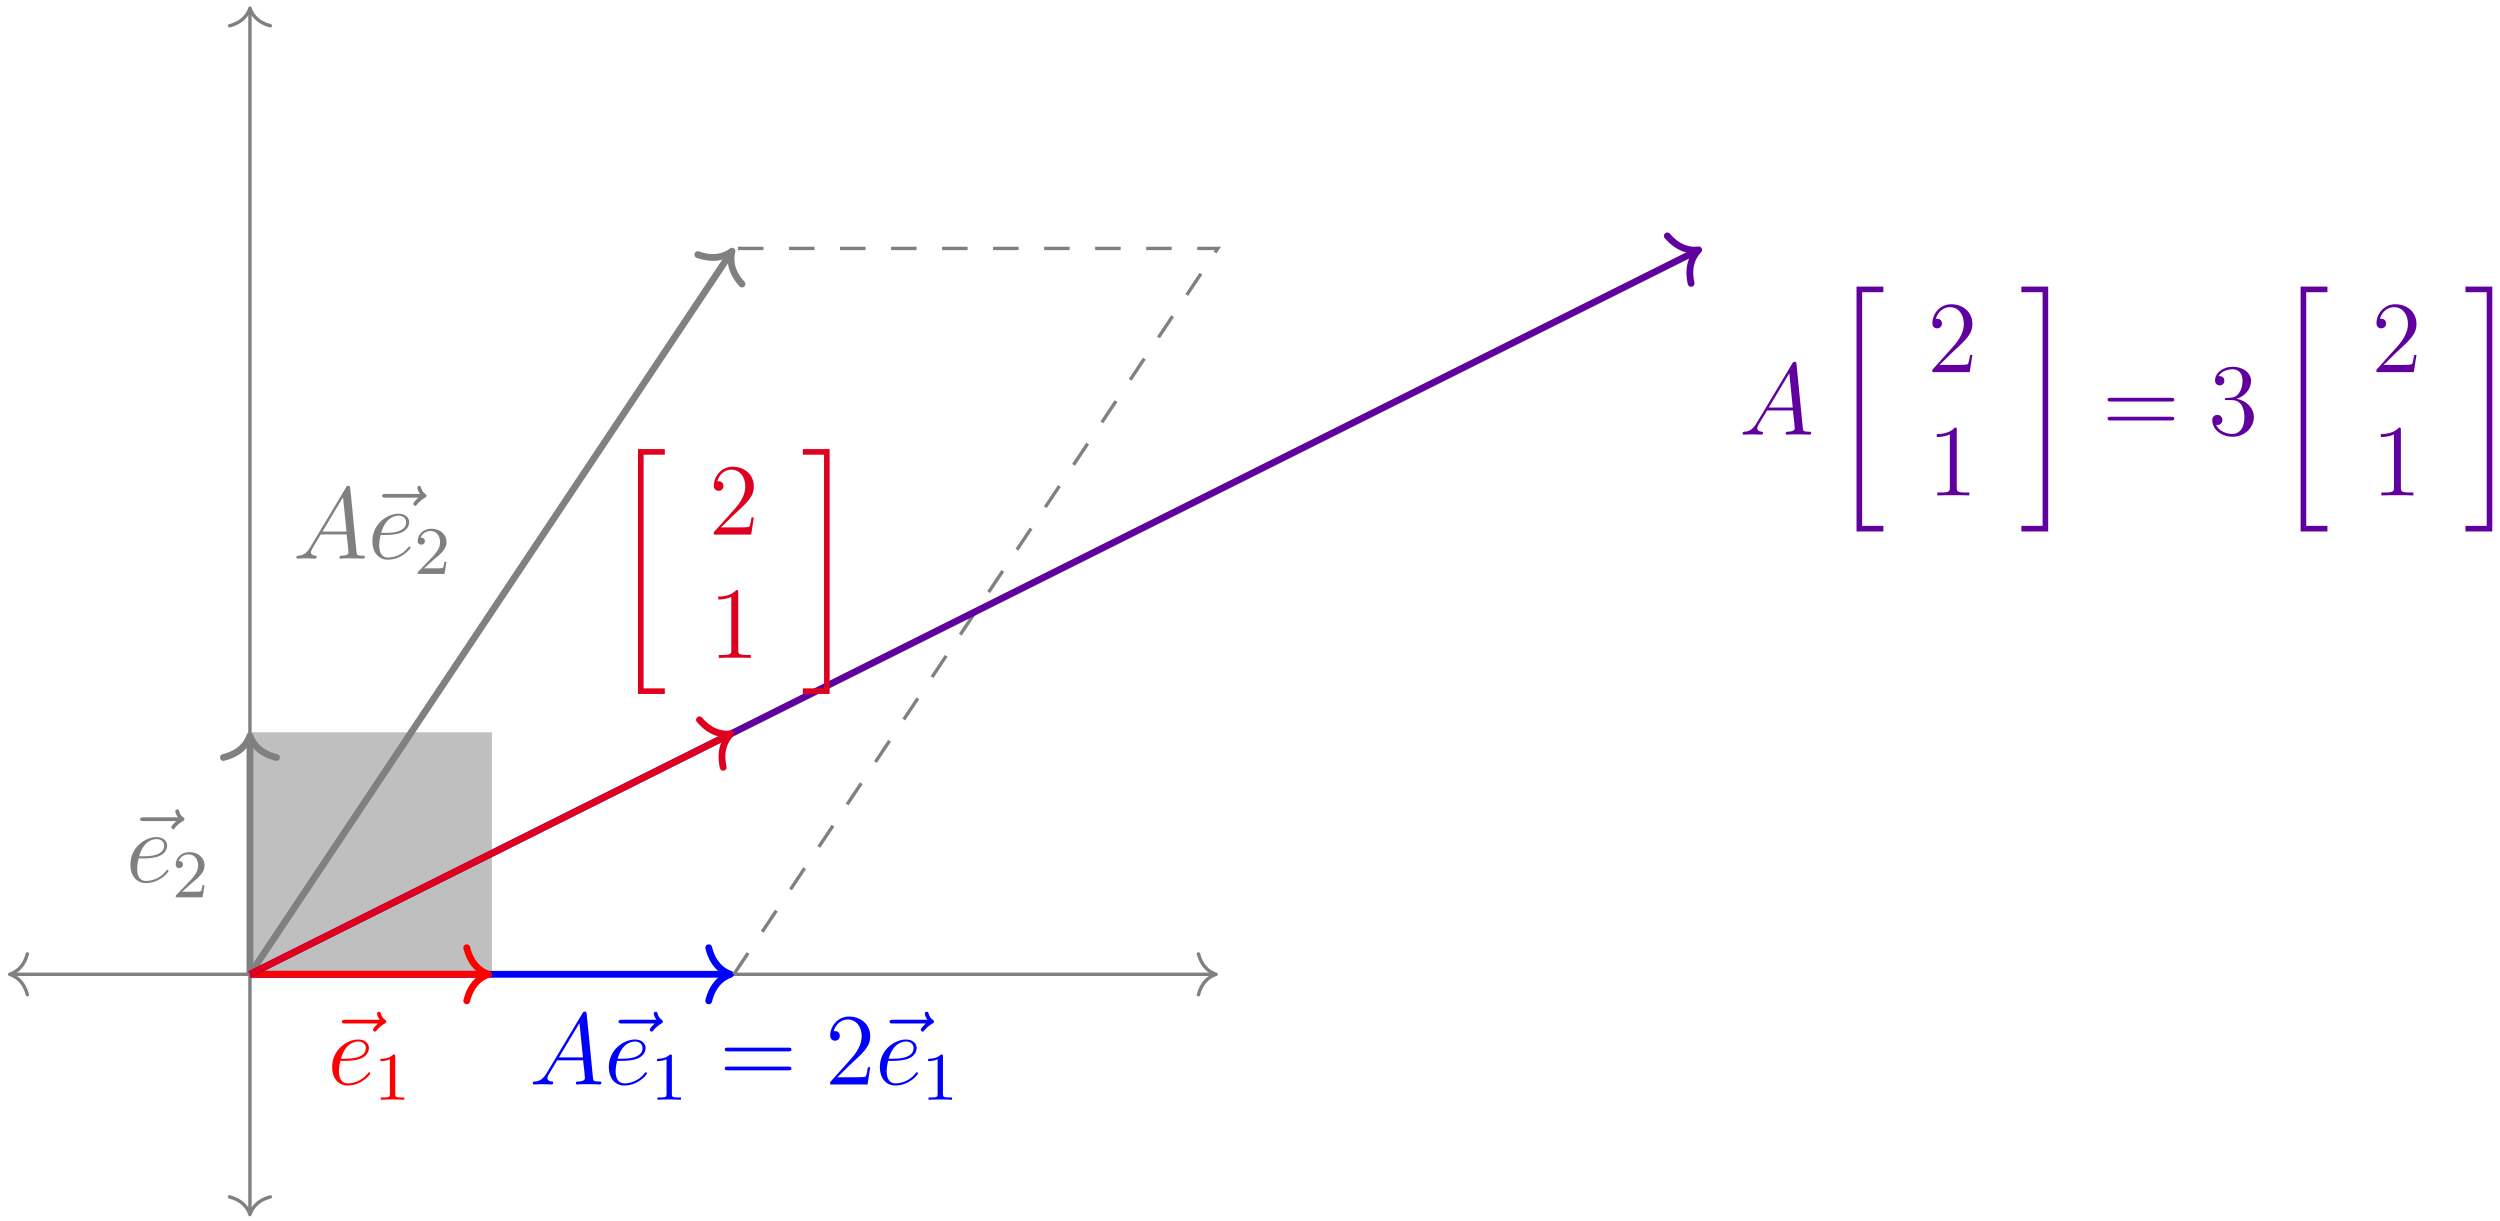
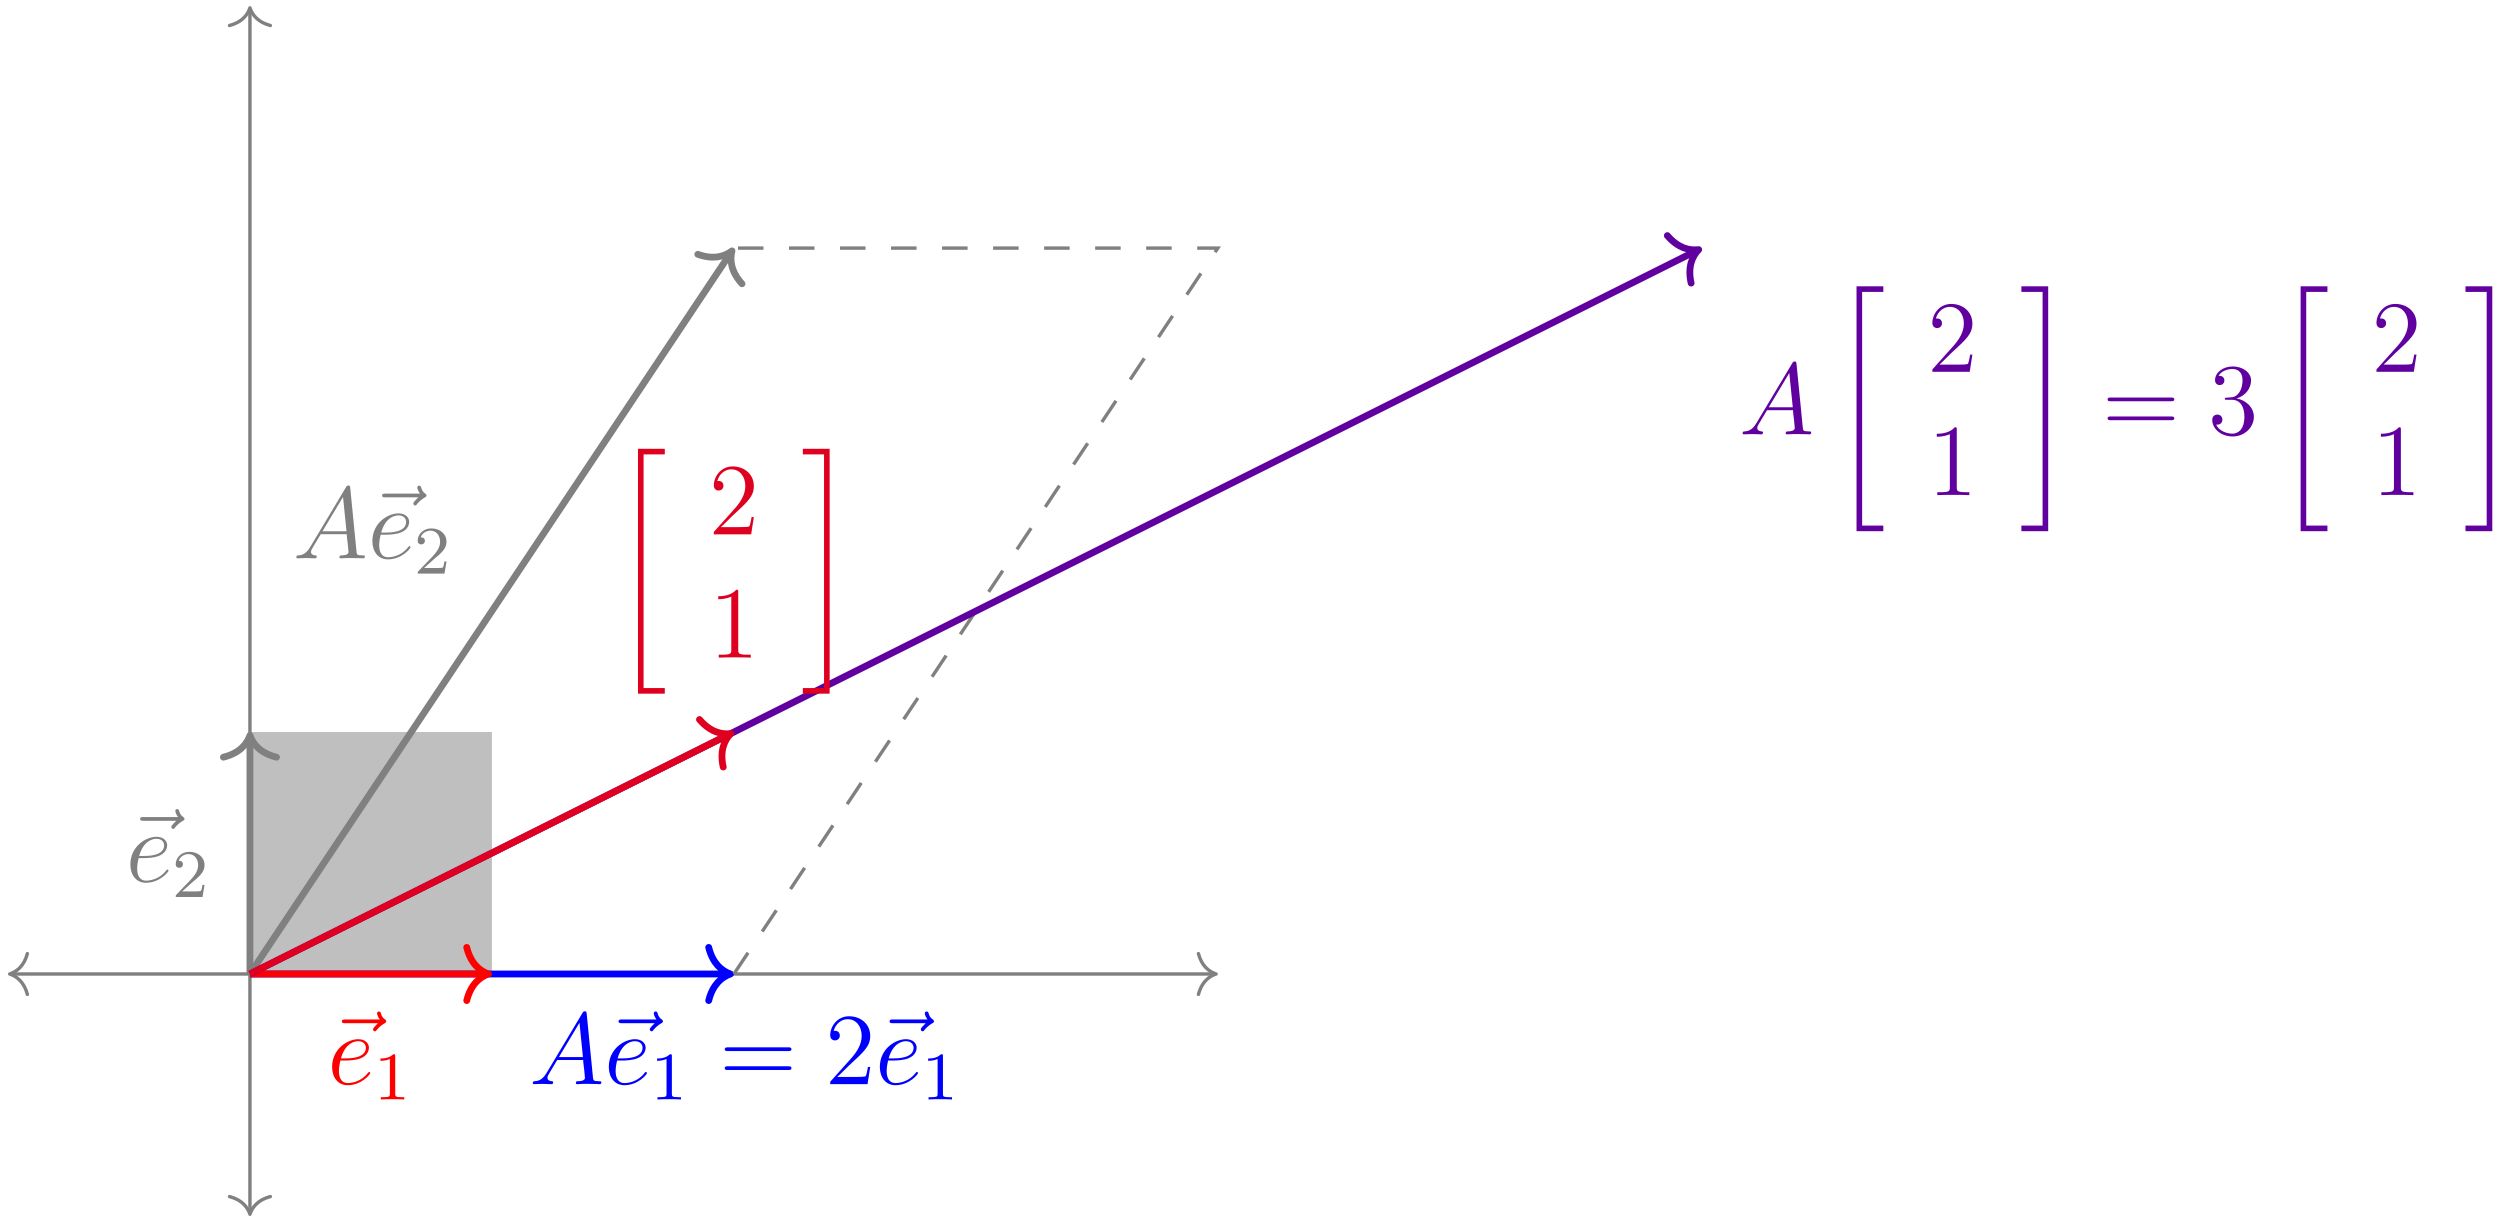
- <svg xmlns="http://www.w3.org/2000/svg" xmlns:xlink="http://www.w3.org/1999/xlink" width="292.88pt" height="143.035pt" viewBox="0 0 292.88 143.035" version="1.1">
+ <svg xmlns="http://www.w3.org/2000/svg" xmlns:xlink="http://www.w3.org/1999/xlink" width="292.88pt" height="143.12pt" viewBox="0 0 292.88 143.12" version="1.1">
  <defs>
    <g>
      <symbol overflow="visible" id="glyph0-0">
        <path style="stroke:none;" d="" />
      </symbol>
      <symbol overflow="visible" id="glyph0-1">
        <path style="stroke:none;" d="M 2.031 -1.328 C 1.609 -0.625 1.203 -0.375 0.641 -0.344 C 0.5 -0.328 0.406 -0.328 0.406 -0.125 C 0.406 -0.047 0.469 0 0.547 0 C 0.766 0 1.297 -0.031 1.516 -0.031 C 1.859 -0.031 2.25 0 2.578 0 C 2.656 0 2.797 0 2.797 -0.234 C 2.797 -0.328 2.703 -0.344 2.625 -0.344 C 2.359 -0.375 2.125 -0.469 2.125 -0.75 C 2.125 -0.922 2.203 -1.047 2.359 -1.312 L 3.266 -2.828 L 6.312 -2.828 C 6.328 -2.719 6.328 -2.625 6.328 -2.516 C 6.375 -2.203 6.516 -0.953 6.516 -0.734 C 6.516 -0.375 5.906 -0.344 5.719 -0.344 C 5.578 -0.344 5.453 -0.344 5.453 -0.125 C 5.453 0 5.562 0 5.625 0 C 5.828 0 6.078 -0.031 6.281 -0.031 L 6.953 -0.031 C 7.688 -0.031 8.219 0 8.219 0 C 8.312 0 8.438 0 8.438 -0.234 C 8.438 -0.344 8.328 -0.344 8.156 -0.344 C 7.5 -0.344 7.484 -0.453 7.453 -0.812 L 6.719 -8.266 C 6.688 -8.516 6.641 -8.531 6.516 -8.531 C 6.391 -8.531 6.328 -8.516 6.219 -8.328 Z M 3.469 -3.172 L 5.875 -7.188 L 6.281 -3.172 Z M 3.469 -3.172 " />
      </symbol>
      <symbol overflow="visible" id="glyph0-2">
        <path style="stroke:none;" d="M 6.391 -7.141 C 6.25 -7 5.812 -6.594 5.812 -6.422 C 5.812 -6.297 5.922 -6.188 6.031 -6.188 C 6.141 -6.188 6.188 -6.266 6.281 -6.391 C 6.562 -6.734 6.891 -6.969 7.156 -7.125 C 7.281 -7.203 7.359 -7.234 7.359 -7.359 C 7.359 -7.469 7.266 -7.531 7.203 -7.594 C 6.859 -7.812 6.781 -8.141 6.734 -8.281 C 6.703 -8.375 6.672 -8.516 6.5 -8.516 C 6.438 -8.516 6.281 -8.469 6.281 -8.297 C 6.281 -8.188 6.359 -7.906 6.594 -7.578 L 2.562 -7.578 C 2.359 -7.578 2.156 -7.578 2.156 -7.344 C 2.156 -7.141 2.375 -7.141 2.562 -7.141 Z M 6.391 -7.141 " />
      </symbol>
      <symbol overflow="visible" id="glyph0-3">
        <path style="stroke:none;" d="M 2.141 -2.766 C 2.469 -2.766 3.281 -2.797 3.844 -3.016 C 4.75 -3.359 4.844 -4.047 4.844 -4.266 C 4.844 -4.797 4.391 -5.266 3.594 -5.266 C 2.344 -5.266 0.531 -4.141 0.531 -2.016 C 0.531 -0.75 1.25 0.125 2.344 0.125 C 3.969 0.125 5 -1.141 5 -1.297 C 5 -1.375 4.922 -1.438 4.875 -1.438 C 4.844 -1.438 4.828 -1.422 4.719 -1.312 C 3.953 -0.297 2.828 -0.125 2.359 -0.125 C 1.688 -0.125 1.328 -0.656 1.328 -1.547 C 1.328 -1.703 1.328 -2.016 1.5 -2.766 Z M 1.562 -3.016 C 2.078 -4.859 3.219 -5.031 3.594 -5.031 C 4.125 -5.031 4.484 -4.719 4.484 -4.266 C 4.484 -3.016 2.562 -3.016 2.062 -3.016 Z M 1.562 -3.016 " />
      </symbol>
      <symbol overflow="visible" id="glyph1-0">
        <path style="stroke:none;" d="" />
      </symbol>
      <symbol overflow="visible" id="glyph1-1">
        <path style="stroke:none;" d="M 2.5 -5.078 C 2.5 -5.297 2.484 -5.297 2.266 -5.297 C 1.938 -4.984 1.516 -4.797 0.766 -4.797 L 0.766 -4.531 C 0.984 -4.531 1.406 -4.531 1.875 -4.734 L 1.875 -0.656 C 1.875 -0.359 1.844 -0.266 1.094 -0.266 L 0.812 -0.266 L 0.812 0 C 1.141 -0.031 1.828 -0.031 2.188 -0.031 C 2.547 -0.031 3.234 -0.031 3.562 0 L 3.562 -0.266 L 3.281 -0.266 C 2.531 -0.266 2.5 -0.359 2.5 -0.656 Z M 2.5 -5.078 " />
      </symbol>
      <symbol overflow="visible" id="glyph1-2">
        <path style="stroke:none;" d="M 2.25 -1.625 C 2.375 -1.75 2.703 -2.016 2.844 -2.125 C 3.328 -2.578 3.797 -3.016 3.797 -3.734 C 3.797 -4.688 3 -5.297 2.016 -5.297 C 1.047 -5.297 0.422 -4.578 0.422 -3.859 C 0.422 -3.469 0.734 -3.422 0.844 -3.422 C 1.016 -3.422 1.266 -3.531 1.266 -3.844 C 1.266 -4.25 0.859 -4.25 0.766 -4.25 C 1 -4.844 1.531 -5.031 1.922 -5.031 C 2.656 -5.031 3.047 -4.406 3.047 -3.734 C 3.047 -2.906 2.469 -2.297 1.516 -1.344 L 0.516 -0.297 C 0.422 -0.219 0.422 -0.203 0.422 0 L 3.562 0 L 3.797 -1.422 L 3.547 -1.422 C 3.531 -1.266 3.469 -0.875 3.375 -0.719 C 3.328 -0.656 2.719 -0.656 2.594 -0.656 L 1.172 -0.656 Z M 2.25 -1.625 " />
      </symbol>
      <symbol overflow="visible" id="glyph2-0">
        <path style="stroke:none;" d="" />
      </symbol>
      <symbol overflow="visible" id="glyph2-1">
        <path style="stroke:none;" d="M 8.062 -3.875 C 8.234 -3.875 8.453 -3.875 8.453 -4.094 C 8.453 -4.312 8.25 -4.312 8.062 -4.312 L 1.031 -4.312 C 0.859 -4.312 0.641 -4.312 0.641 -4.094 C 0.641 -3.875 0.844 -3.875 1.031 -3.875 Z M 8.062 -1.656 C 8.234 -1.656 8.453 -1.656 8.453 -1.859 C 8.453 -2.094 8.25 -2.094 8.062 -2.094 L 1.031 -2.094 C 0.859 -2.094 0.641 -2.094 0.641 -1.875 C 0.641 -1.656 0.844 -1.656 1.031 -1.656 Z M 8.062 -1.656 " />
      </symbol>
      <symbol overflow="visible" id="glyph2-2">
        <path style="stroke:none;" d="M 5.266 -2.016 L 5 -2.016 C 4.953 -1.812 4.859 -1.141 4.75 -0.953 C 4.656 -0.844 3.984 -0.844 3.625 -0.844 L 1.406 -0.844 C 1.734 -1.125 2.469 -1.891 2.766 -2.172 C 4.594 -3.844 5.266 -4.469 5.266 -5.656 C 5.266 -7.031 4.172 -7.953 2.781 -7.953 C 1.406 -7.953 0.578 -6.766 0.578 -5.734 C 0.578 -5.125 1.109 -5.125 1.141 -5.125 C 1.406 -5.125 1.703 -5.312 1.703 -5.688 C 1.703 -6.031 1.484 -6.25 1.141 -6.25 C 1.047 -6.25 1.016 -6.25 0.984 -6.234 C 1.203 -7.047 1.859 -7.609 2.625 -7.609 C 3.641 -7.609 4.266 -6.75 4.266 -5.656 C 4.266 -4.641 3.688 -3.75 3 -2.984 L 0.578 -0.281 L 0.578 0 L 4.953 0 Z M 5.266 -2.016 " />
      </symbol>
      <symbol overflow="visible" id="glyph2-3">
        <path style="stroke:none;" d="M 3.438 -7.656 C 3.438 -7.938 3.438 -7.953 3.203 -7.953 C 2.922 -7.625 2.312 -7.188 1.094 -7.188 L 1.094 -6.844 C 1.359 -6.844 1.953 -6.844 2.625 -7.141 L 2.625 -0.922 C 2.625 -0.484 2.578 -0.344 1.531 -0.344 L 1.156 -0.344 L 1.156 0 C 1.484 -0.031 2.641 -0.031 3.031 -0.031 C 3.438 -0.031 4.578 -0.031 4.906 0 L 4.906 -0.344 L 4.531 -0.344 C 3.484 -0.344 3.438 -0.484 3.438 -0.922 Z M 3.438 -7.656 " />
      </symbol>
      <symbol overflow="visible" id="glyph2-4">
        <path style="stroke:none;" d="M 2.203 -4.297 C 2 -4.281 1.953 -4.266 1.953 -4.156 C 1.953 -4.047 2.016 -4.047 2.219 -4.047 L 2.766 -4.047 C 3.797 -4.047 4.25 -3.203 4.25 -2.062 C 4.25 -0.484 3.438 -0.078 2.844 -0.078 C 2.266 -0.078 1.297 -0.344 0.938 -1.141 C 1.328 -1.078 1.672 -1.297 1.672 -1.719 C 1.672 -2.062 1.422 -2.312 1.094 -2.312 C 0.797 -2.312 0.484 -2.141 0.484 -1.688 C 0.484 -0.625 1.547 0.25 2.875 0.25 C 4.297 0.25 5.359 -0.844 5.359 -2.047 C 5.359 -3.141 4.469 -4 3.328 -4.203 C 4.359 -4.5 5.031 -5.375 5.031 -6.312 C 5.031 -7.25 4.047 -7.953 2.891 -7.953 C 1.703 -7.953 0.812 -7.219 0.812 -6.344 C 0.812 -5.875 1.188 -5.766 1.359 -5.766 C 1.609 -5.766 1.906 -5.953 1.906 -6.312 C 1.906 -6.688 1.609 -6.859 1.344 -6.859 C 1.281 -6.859 1.25 -6.859 1.219 -6.844 C 1.672 -7.656 2.797 -7.656 2.859 -7.656 C 3.25 -7.656 4.031 -7.484 4.031 -6.312 C 4.031 -6.078 4 -5.422 3.641 -4.906 C 3.281 -4.375 2.875 -4.344 2.562 -4.328 Z M 2.203 -4.297 " />
      </symbol>
      <symbol overflow="visible" id="glyph3-0">
        <path style="stroke:none;" d="" />
      </symbol>
      <symbol overflow="visible" id="glyph3-1">
        <path style="stroke:none;" d="M 2.984 28.203 L 6.125 28.203 L 6.125 27.547 L 3.641 27.547 L 3.641 0.172 L 6.125 0.172 L 6.125 -0.484 L 2.984 -0.484 Z M 2.984 28.203 " />
      </symbol>
      <symbol overflow="visible" id="glyph3-2">
        <path style="stroke:none;" d="M 2.656 27.547 L 0.172 27.547 L 0.172 28.203 L 3.312 28.203 L 3.312 -0.484 L 0.172 -0.484 L 0.172 0.172 L 2.656 0.172 Z M 2.656 27.547 " />
      </symbol>
    </g>
  </defs>
  <g id="surface1">
-     <path style=" stroke:none;fill-rule:nonzero;fill:rgb(75%,75%,75%);fill-opacity:1;" d="M 29.281 114.141 L 29.281 85.793 L 57.629 85.793 L 57.629 114.141 Z M 29.281 114.141 " />
-     <path style="fill:none;stroke-width:0.399;stroke-linecap:butt;stroke-linejoin:miter;stroke:rgb(50%,50%,50%);stroke-opacity:1;stroke-miterlimit:10;" d="M -27.949 -0 L 112.989 -0 " transform="matrix(1,0,0,-1,29.281,114.1402)" />
-     <path style="fill:none;stroke-width:0.399;stroke-linecap:round;stroke-linejoin:round;stroke:rgb(50%,50%,50%);stroke-opacity:1;stroke-miterlimit:10;" d="M -2.074 2.391 C -1.695 0.957 -0.851 0.278 0.001 0 C -0.851 -0.281 -1.695 -0.957 -2.074 -2.39 " transform="matrix(-1,0,0,1,1.13345,114.1402)" />
-     <path style="fill:none;stroke-width:0.399;stroke-linecap:round;stroke-linejoin:round;stroke:rgb(50%,50%,50%);stroke-opacity:1;stroke-miterlimit:10;" d="M -2.071 2.39 C -1.696 0.957 -0.852 0.281 -0 -0 C -0.852 -0.278 -1.696 -0.957 -2.071 -2.391 " transform="matrix(1,0,0,-1,142.469,114.1402)" />
-     <path style="fill:none;stroke-width:0.399;stroke-linecap:butt;stroke-linejoin:miter;stroke:rgb(50%,50%,50%);stroke-opacity:1;stroke-miterlimit:10;" d="M 0 -27.95 L 0 112.988 " transform="matrix(1,0,0,-1,29.281,114.1402)" />
-     <path style="fill:none;stroke-width:0.399;stroke-linecap:round;stroke-linejoin:round;stroke:rgb(50%,50%,50%);stroke-opacity:1;stroke-miterlimit:10;" d="M -2.073 2.391 C -1.694 0.957 -0.85 0.278 0.001 0 C -0.85 -0.277 -1.694 -0.957 -2.073 -2.39 " transform="matrix(0,1,1,0,29.281,142.2877)" />
-     <path style="fill:none;stroke-width:0.399;stroke-linecap:round;stroke-linejoin:round;stroke:rgb(50%,50%,50%);stroke-opacity:1;stroke-miterlimit:10;" d="M -2.071 2.39 C -1.692 0.957 -0.849 0.277 -0.001 -0 C -0.849 -0.278 -1.692 -0.957 -2.071 -2.391 " transform="matrix(0,-1,-1,0,29.281,0.95221)" />
-     <path style="fill:none;stroke-width:0.797;stroke-linecap:butt;stroke-linejoin:miter;stroke:rgb(0%,0%,100%);stroke-opacity:1;stroke-miterlimit:10;" d="M 0 -0 L 55.895 -0 " transform="matrix(1,0,0,-1,29.281,114.1402)" />
-     <path style="fill:none;stroke-width:0.797;stroke-linecap:round;stroke-linejoin:round;stroke:rgb(0%,0%,100%);stroke-opacity:1;stroke-miterlimit:10;" d="M -2.549 3.113 C -2.084 1.246 -1.045 0.363 -0.002 -0 C -1.045 -0.364 -2.084 -1.243 -2.549 -3.11 " transform="matrix(1,0,0,-1,85.5761,114.1402)" />
+     <path style=" stroke:none;fill-rule:nonzero;fill:rgb(75%,75%,75%);fill-opacity:1;" d="M 29.281 114.105 L 29.281 85.758 L 57.629 85.758 L 57.629 114.105 Z M 29.281 114.105 " />
+     <path style="fill:none;stroke-width:0.399;stroke-linecap:butt;stroke-linejoin:miter;stroke:rgb(50%,50%,50%);stroke-opacity:1;stroke-miterlimit:10;" d="M -27.949 -0 L 112.989 -0 " transform="matrix(1,0,0,-1,29.281,114.105)" />
+     <path style="fill:none;stroke-width:0.399;stroke-linecap:round;stroke-linejoin:round;stroke:rgb(50%,50%,50%);stroke-opacity:1;stroke-miterlimit:10;" d="M -2.074 2.391 C -1.695 0.958 -0.851 0.278 0.001 0 C -0.851 -0.281 -1.695 -0.957 -2.074 -2.39 " transform="matrix(-1,0,0,1,1.13345,114.105)" />
+     <path style="fill:none;stroke-width:0.399;stroke-linecap:round;stroke-linejoin:round;stroke:rgb(50%,50%,50%);stroke-opacity:1;stroke-miterlimit:10;" d="M -2.071 2.39 C -1.696 0.957 -0.852 0.281 -0 -0 C -0.852 -0.278 -1.696 -0.958 -2.071 -2.391 " transform="matrix(1,0,0,-1,142.469,114.105)" />
+     <path style="fill:none;stroke-width:0.399;stroke-linecap:butt;stroke-linejoin:miter;stroke:rgb(50%,50%,50%);stroke-opacity:1;stroke-miterlimit:10;" d="M 0 -27.95 L 0 112.988 " transform="matrix(1,0,0,-1,29.281,114.105)" />
+     <path style="fill:none;stroke-width:0.399;stroke-linecap:round;stroke-linejoin:round;stroke:rgb(50%,50%,50%);stroke-opacity:1;stroke-miterlimit:10;" d="M -2.073 2.391 C -1.694 0.957 -0.85 0.278 0.001 0 C -0.85 -0.277 -1.694 -0.957 -2.073 -2.39 " transform="matrix(0,1,1,0,29.281,142.2526)" />
+     <path style="fill:none;stroke-width:0.399;stroke-linecap:round;stroke-linejoin:round;stroke:rgb(50%,50%,50%);stroke-opacity:1;stroke-miterlimit:10;" d="M -2.071 2.39 C -1.692 0.957 -0.849 0.277 -0.001 -0 C -0.849 -0.278 -1.692 -0.957 -2.071 -2.391 " transform="matrix(0,-1,-1,0,29.281,0.91703)" />
+     <path style="fill:none;stroke-width:0.797;stroke-linecap:butt;stroke-linejoin:miter;stroke:rgb(0%,0%,100%);stroke-opacity:1;stroke-miterlimit:10;" d="M 0 -0 L 55.895 -0 " transform="matrix(1,0,0,-1,29.281,114.105)" />
+     <path style="fill:none;stroke-width:0.797;stroke-linecap:round;stroke-linejoin:round;stroke:rgb(0%,0%,100%);stroke-opacity:1;stroke-miterlimit:10;" d="M -2.549 3.113 C -2.084 1.246 -1.045 0.363 -0.002 -0 C -1.045 -0.364 -2.084 -1.243 -2.549 -3.11 " transform="matrix(1,0,0,-1,85.5761,114.105)" />
    <g style="fill:rgb(0%,0%,100%);fill-opacity:1;">
-       <use xlink:href="#glyph0-1" x="62.011" y="127.045" />
+       <use xlink:href="#glyph0-1" x="62.011" y="127.01" />
    </g>
    <g style="fill:rgb(0%,0%,100%);fill-opacity:1;">
-       <use xlink:href="#glyph0-2" x="70.308" y="127.045" />
+       <use xlink:href="#glyph0-2" x="70.308" y="127.01" />
    </g>
    <g style="fill:rgb(0%,0%,100%);fill-opacity:1;">
-       <use xlink:href="#glyph0-3" x="70.793" y="127.045" />
+       <use xlink:href="#glyph0-3" x="70.793" y="127.01" />
    </g>
    <g style="fill:rgb(0%,0%,100%);fill-opacity:1;">
-       <use xlink:href="#glyph1-1" x="76.211" y="128.838" />
+       <use xlink:href="#glyph1-1" x="76.211" y="128.803" />
    </g>
    <g style="fill:rgb(0%,0%,100%);fill-opacity:1;">
-       <use xlink:href="#glyph2-1" x="84.265" y="127.045" />
+       <use xlink:href="#glyph2-1" x="84.265" y="127.01" />
    </g>
    <g style="fill:rgb(0%,0%,100%);fill-opacity:1;">
-       <use xlink:href="#glyph2-2" x="96.682" y="127.045" />
+       <use xlink:href="#glyph2-2" x="96.682" y="127.01" />
    </g>
    <g style="fill:rgb(0%,0%,100%);fill-opacity:1;">
-       <use xlink:href="#glyph0-2" x="102.06" y="127.045" />
+       <use xlink:href="#glyph0-2" x="102.06" y="127.01" />
    </g>
    <g style="fill:rgb(0%,0%,100%);fill-opacity:1;">
-       <use xlink:href="#glyph0-3" x="102.545" y="127.045" />
+       <use xlink:href="#glyph0-3" x="102.545" y="127.01" />
    </g>
    <g style="fill:rgb(0%,0%,100%);fill-opacity:1;">
-       <use xlink:href="#glyph1-1" x="107.968" y="128.838" />
+       <use xlink:href="#glyph1-1" x="107.968" y="128.803" />
    </g>
-     <path style="fill:none;stroke-width:0.797;stroke-linecap:butt;stroke-linejoin:miter;stroke:rgb(100%,0%,0%);stroke-opacity:1;stroke-miterlimit:10;" d="M 0 -0 L 27.551 -0 " transform="matrix(1,0,0,-1,29.281,114.1402)" />
-     <path style="fill:none;stroke-width:0.797;stroke-linecap:round;stroke-linejoin:round;stroke:rgb(100%,0%,0%);stroke-opacity:1;stroke-miterlimit:10;" d="M -2.55 3.113 C -2.085 1.246 -1.046 0.363 0.001 -0 C -1.046 -0.364 -2.085 -1.243 -2.55 -3.11 " transform="matrix(1,0,0,-1,57.2293,114.1402)" />
+     <path style="fill:none;stroke-width:0.797;stroke-linecap:butt;stroke-linejoin:miter;stroke:rgb(100%,0%,0%);stroke-opacity:1;stroke-miterlimit:10;" d="M 0 -0 L 27.551 -0 " transform="matrix(1,0,0,-1,29.281,114.105)" />
+     <path style="fill:none;stroke-width:0.797;stroke-linecap:round;stroke-linejoin:round;stroke:rgb(100%,0%,0%);stroke-opacity:1;stroke-miterlimit:10;" d="M -2.55 3.113 C -2.085 1.246 -1.046 0.363 0.001 -0 C -1.046 -0.364 -2.085 -1.243 -2.55 -3.11 " transform="matrix(1,0,0,-1,57.2293,114.105)" />
    <g style="fill:rgb(100%,0%,0%);fill-opacity:1;">
-       <use xlink:href="#glyph0-2" x="37.892" y="127.045" />
+       <use xlink:href="#glyph0-2" x="37.892" y="127.01" />
    </g>
    <g style="fill:rgb(100%,0%,0%);fill-opacity:1;">
-       <use xlink:href="#glyph0-3" x="38.377" y="127.045" />
+       <use xlink:href="#glyph0-3" x="38.377" y="127.01" />
    </g>
    <g style="fill:rgb(100%,0%,0%);fill-opacity:1;">
-       <use xlink:href="#glyph1-1" x="43.8" y="128.838" />
+       <use xlink:href="#glyph1-1" x="43.8" y="128.803" />
    </g>
-     <path style="fill:none;stroke-width:0.797;stroke-linecap:butt;stroke-linejoin:miter;stroke:rgb(50%,50%,50%);stroke-opacity:1;stroke-miterlimit:10;" d="M 0 -0 L 56.25 84.378 " transform="matrix(1,0,0,-1,29.281,114.1402)" />
-     <path style="fill:none;stroke-width:0.797;stroke-linecap:round;stroke-linejoin:round;stroke:rgb(50%,50%,50%);stroke-opacity:1;stroke-miterlimit:10;" d="M -2.551 3.111 C -2.085 1.243 -1.047 0.363 0.002 0.001 C -1.046 -0.364 -2.084 -1.244 -2.55 -3.109 " transform="matrix(0.55467,-0.83202,-0.83202,-0.55467,85.75358,29.43132)" />
+     <path style="fill:none;stroke-width:0.797;stroke-linecap:butt;stroke-linejoin:miter;stroke:rgb(50%,50%,50%);stroke-opacity:1;stroke-miterlimit:10;" d="M 0 -0 L 56.25 84.378 " transform="matrix(1,0,0,-1,29.281,114.105)" />
+     <path style="fill:none;stroke-width:0.797;stroke-linecap:round;stroke-linejoin:round;stroke:rgb(50%,50%,50%);stroke-opacity:1;stroke-miterlimit:10;" d="M -2.551 3.111 C -2.085 1.243 -1.047 0.362 0.002 0.001 C -1.046 -0.364 -2.084 -1.244 -2.55 -3.109 " transform="matrix(0.55467,-0.83202,-0.83202,-0.55467,85.75358,29.39614)" />
    <g style="fill:rgb(50%,50%,50%);fill-opacity:1;">
-       <use xlink:href="#glyph0-1" x="34.311" y="65.443" />
+       <use xlink:href="#glyph0-1" x="34.311" y="65.408" />
    </g>
    <g style="fill:rgb(50%,50%,50%);fill-opacity:1;">
-       <use xlink:href="#glyph0-2" x="42.608" y="65.443" />
+       <use xlink:href="#glyph0-2" x="42.608" y="65.408" />
    </g>
    <g style="fill:rgb(50%,50%,50%);fill-opacity:1;">
-       <use xlink:href="#glyph0-3" x="43.093" y="65.443" />
+       <use xlink:href="#glyph0-3" x="43.093" y="65.408" />
    </g>
    <g style="fill:rgb(50%,50%,50%);fill-opacity:1;">
-       <use xlink:href="#glyph1-2" x="48.511" y="67.236" />
+       <use xlink:href="#glyph1-2" x="48.511" y="67.201" />
    </g>
-     <path style="fill:none;stroke-width:0.797;stroke-linecap:butt;stroke-linejoin:miter;stroke:rgb(50%,50%,50%);stroke-opacity:1;stroke-miterlimit:10;" d="M 0 -0 L 0 27.55 " transform="matrix(1,0,0,-1,29.281,114.1402)" />
-     <path style="fill:none;stroke-width:0.797;stroke-linecap:round;stroke-linejoin:round;stroke:rgb(50%,50%,50%);stroke-opacity:1;stroke-miterlimit:10;" d="M -2.55 3.109 C -2.085 1.246 -1.046 0.363 0 -0 C -1.046 -0.364 -2.085 -1.242 -2.55 -3.11 " transform="matrix(0,-1,-1,0,29.281,86.19188)" />
+     <path style="fill:none;stroke-width:0.797;stroke-linecap:butt;stroke-linejoin:miter;stroke:rgb(50%,50%,50%);stroke-opacity:1;stroke-miterlimit:10;" d="M 0 -0 L 0 27.55 " transform="matrix(1,0,0,-1,29.281,114.105)" />
+     <path style="fill:none;stroke-width:0.797;stroke-linecap:round;stroke-linejoin:round;stroke:rgb(50%,50%,50%);stroke-opacity:1;stroke-miterlimit:10;" d="M -2.55 3.109 C -2.085 1.246 -1.046 0.363 0 -0 C -1.046 -0.364 -2.085 -1.242 -2.55 -3.11 " transform="matrix(0,-1,-1,0,29.281,86.1567)" />
    <g style="fill:rgb(50%,50%,50%);fill-opacity:1;">
-       <use xlink:href="#glyph0-2" x="14.257" y="103.331" />
+       <use xlink:href="#glyph0-2" x="14.257" y="103.296" />
    </g>
    <g style="fill:rgb(50%,50%,50%);fill-opacity:1;">
-       <use xlink:href="#glyph0-3" x="14.742" y="103.331" />
+       <use xlink:href="#glyph0-3" x="14.742" y="103.296" />
    </g>
    <g style="fill:rgb(50%,50%,50%);fill-opacity:1;">
-       <use xlink:href="#glyph1-2" x="20.165" y="105.124" />
+       <use xlink:href="#glyph1-2" x="20.165" y="105.089" />
    </g>
-     <path style="fill:none;stroke-width:0.399;stroke-linecap:butt;stroke-linejoin:miter;stroke:rgb(50%,50%,50%);stroke-opacity:1;stroke-dasharray:2.989,2.989;stroke-miterlimit:10;" d="M 56.696 -0 L 113.387 85.039 L 56.696 85.039 " transform="matrix(1,0,0,-1,29.281,114.1402)" />
-     <path style="fill:none;stroke-width:0.797;stroke-linecap:butt;stroke-linejoin:miter;stroke:rgb(37.5%,0%,62.5%);stroke-opacity:1;stroke-miterlimit:10;" d="M 0 -0 L 169.367 84.683 " transform="matrix(1,0,0,-1,29.281,114.1402)" />
-     <path style="fill:none;stroke-width:0.797;stroke-linecap:round;stroke-linejoin:round;stroke:rgb(37.5%,0%,62.5%);stroke-opacity:1;stroke-miterlimit:10;" d="M -2.552 3.111 C -2.084 1.243 -1.048 0.363 -0.001 0.001 C -1.048 -0.362 -2.084 -1.246 -2.548 -3.11 " transform="matrix(0.89436,-0.44717,-0.44717,-0.89436,199.0054,29.27795)" />
+     <path style="fill:none;stroke-width:0.399;stroke-linecap:butt;stroke-linejoin:miter;stroke:rgb(50%,50%,50%);stroke-opacity:1;stroke-dasharray:2.989,2.989;stroke-miterlimit:10;" d="M 56.696 -0 L 113.387 85.039 L 56.696 85.039 " transform="matrix(1,0,0,-1,29.281,114.105)" />
+     <path style="fill:none;stroke-width:0.797;stroke-linecap:butt;stroke-linejoin:miter;stroke:rgb(37.5%,0%,62.5%);stroke-opacity:1;stroke-miterlimit:10;" d="M 0 -0 L 169.367 84.683 " transform="matrix(1,0,0,-1,29.281,114.105)" />
+     <path style="fill:none;stroke-width:0.797;stroke-linecap:round;stroke-linejoin:round;stroke:rgb(37.5%,0%,62.5%);stroke-opacity:1;stroke-miterlimit:10;" d="M -2.552 3.111 C -2.084 1.243 -1.048 0.363 -0.001 0.001 C -1.048 -0.362 -2.084 -1.246 -2.548 -3.11 " transform="matrix(0.89436,-0.44717,-0.44717,-0.89436,199.0054,29.24277)" />
    <g style="fill:rgb(37.5%,0%,62.5%);fill-opacity:1;">
-       <use xlink:href="#glyph0-1" x="203.745" y="50.918" />
+       <use xlink:href="#glyph0-1" x="203.745" y="50.883" />
    </g>
    <g style="fill:rgb(37.5%,0%,62.5%);fill-opacity:1;">
-       <use xlink:href="#glyph3-1" x="214.512" y="34.061" />
+       <use xlink:href="#glyph3-1" x="214.512" y="34.026" />
    </g>
    <g style="fill:rgb(37.5%,0%,62.5%);fill-opacity:1;">
-       <use xlink:href="#glyph2-2" x="225.803" y="43.595" />
+       <use xlink:href="#glyph2-2" x="225.803" y="43.56" />
    </g>
    <g style="fill:rgb(37.5%,0%,62.5%);fill-opacity:1;">
-       <use xlink:href="#glyph2-3" x="225.803" y="58.041" />
+       <use xlink:href="#glyph2-3" x="225.803" y="58.006" />
    </g>
    <g style="fill:rgb(37.5%,0%,62.5%);fill-opacity:1;">
-       <use xlink:href="#glyph3-2" x="236.638" y="34.061" />
+       <use xlink:href="#glyph3-2" x="236.638" y="34.026" />
    </g>
    <g style="fill:rgb(37.5%,0%,62.5%);fill-opacity:1;">
-       <use xlink:href="#glyph2-1" x="246.268" y="50.918" />
+       <use xlink:href="#glyph2-1" x="246.268" y="50.883" />
    </g>
    <g style="fill:rgb(37.5%,0%,62.5%);fill-opacity:1;">
-       <use xlink:href="#glyph2-4" x="258.685" y="50.918" />
+       <use xlink:href="#glyph2-4" x="258.685" y="50.883" />
    </g>
    <g style="fill:rgb(37.5%,0%,62.5%);fill-opacity:1;">
-       <use xlink:href="#glyph3-1" x="266.539" y="34.061" />
+       <use xlink:href="#glyph3-1" x="266.539" y="34.026" />
    </g>
    <g style="fill:rgb(37.5%,0%,62.5%);fill-opacity:1;">
-       <use xlink:href="#glyph2-2" x="277.83" y="43.595" />
+       <use xlink:href="#glyph2-2" x="277.83" y="43.56" />
    </g>
    <g style="fill:rgb(37.5%,0%,62.5%);fill-opacity:1;">
-       <use xlink:href="#glyph2-3" x="277.83" y="58.041" />
+       <use xlink:href="#glyph2-3" x="277.83" y="58.006" />
    </g>
    <g style="fill:rgb(37.5%,0%,62.5%);fill-opacity:1;">
-       <use xlink:href="#glyph3-2" x="288.665" y="34.061" />
+       <use xlink:href="#glyph3-2" x="288.665" y="34.026" />
    </g>
-     <path style="fill:none;stroke-width:0.797;stroke-linecap:butt;stroke-linejoin:miter;stroke:rgb(87.5%,0%,12.5%);stroke-opacity:1;stroke-miterlimit:10;" d="M 0 -0 L 55.981 27.992 " transform="matrix(1,0,0,-1,29.281,114.1402)" />
-     <path style="fill:none;stroke-width:0.797;stroke-linecap:round;stroke-linejoin:round;stroke:rgb(87.5%,0%,12.5%);stroke-opacity:1;stroke-miterlimit:10;" d="M -2.55 3.113 C -2.082 1.245 -1.046 0.365 -0.001 -0.001 C -1.048 -0.364 -2.086 -1.243 -2.552 -3.11 " transform="matrix(0.89436,-0.44717,-0.44717,-0.89436,85.6182,85.97157)" />
+     <path style="fill:none;stroke-width:0.797;stroke-linecap:butt;stroke-linejoin:miter;stroke:rgb(87.5%,0%,12.5%);stroke-opacity:1;stroke-miterlimit:10;" d="M 0 -0 L 55.981 27.992 " transform="matrix(1,0,0,-1,29.281,114.105)" />
+     <path style="fill:none;stroke-width:0.797;stroke-linecap:round;stroke-linejoin:round;stroke:rgb(87.5%,0%,12.5%);stroke-opacity:1;stroke-miterlimit:10;" d="M -2.55 3.113 C -2.082 1.245 -1.046 0.365 -0.001 -0.001 C -1.048 -0.364 -2.086 -1.243 -2.552 -3.11 " transform="matrix(0.89436,-0.44717,-0.44717,-0.89436,85.6182,85.93639)" />
    <g style="fill:rgb(87.5%,0%,12.5%);fill-opacity:1;">
-       <use xlink:href="#glyph3-1" x="71.757" y="53.096" />
+       <use xlink:href="#glyph3-1" x="71.757" y="53.061" />
    </g>
    <g style="fill:rgb(87.5%,0%,12.5%);fill-opacity:1;">
-       <use xlink:href="#glyph2-2" x="83.048" y="62.63" />
+       <use xlink:href="#glyph2-2" x="83.048" y="62.595" />
    </g>
    <g style="fill:rgb(87.5%,0%,12.5%);fill-opacity:1;">
-       <use xlink:href="#glyph2-3" x="83.048" y="77.076" />
+       <use xlink:href="#glyph2-3" x="83.048" y="77.041" />
    </g>
    <g style="fill:rgb(87.5%,0%,12.5%);fill-opacity:1;">
-       <use xlink:href="#glyph3-2" x="93.882" y="53.096" />
+       <use xlink:href="#glyph3-2" x="93.882" y="53.061" />
    </g>
  </g>
</svg>
